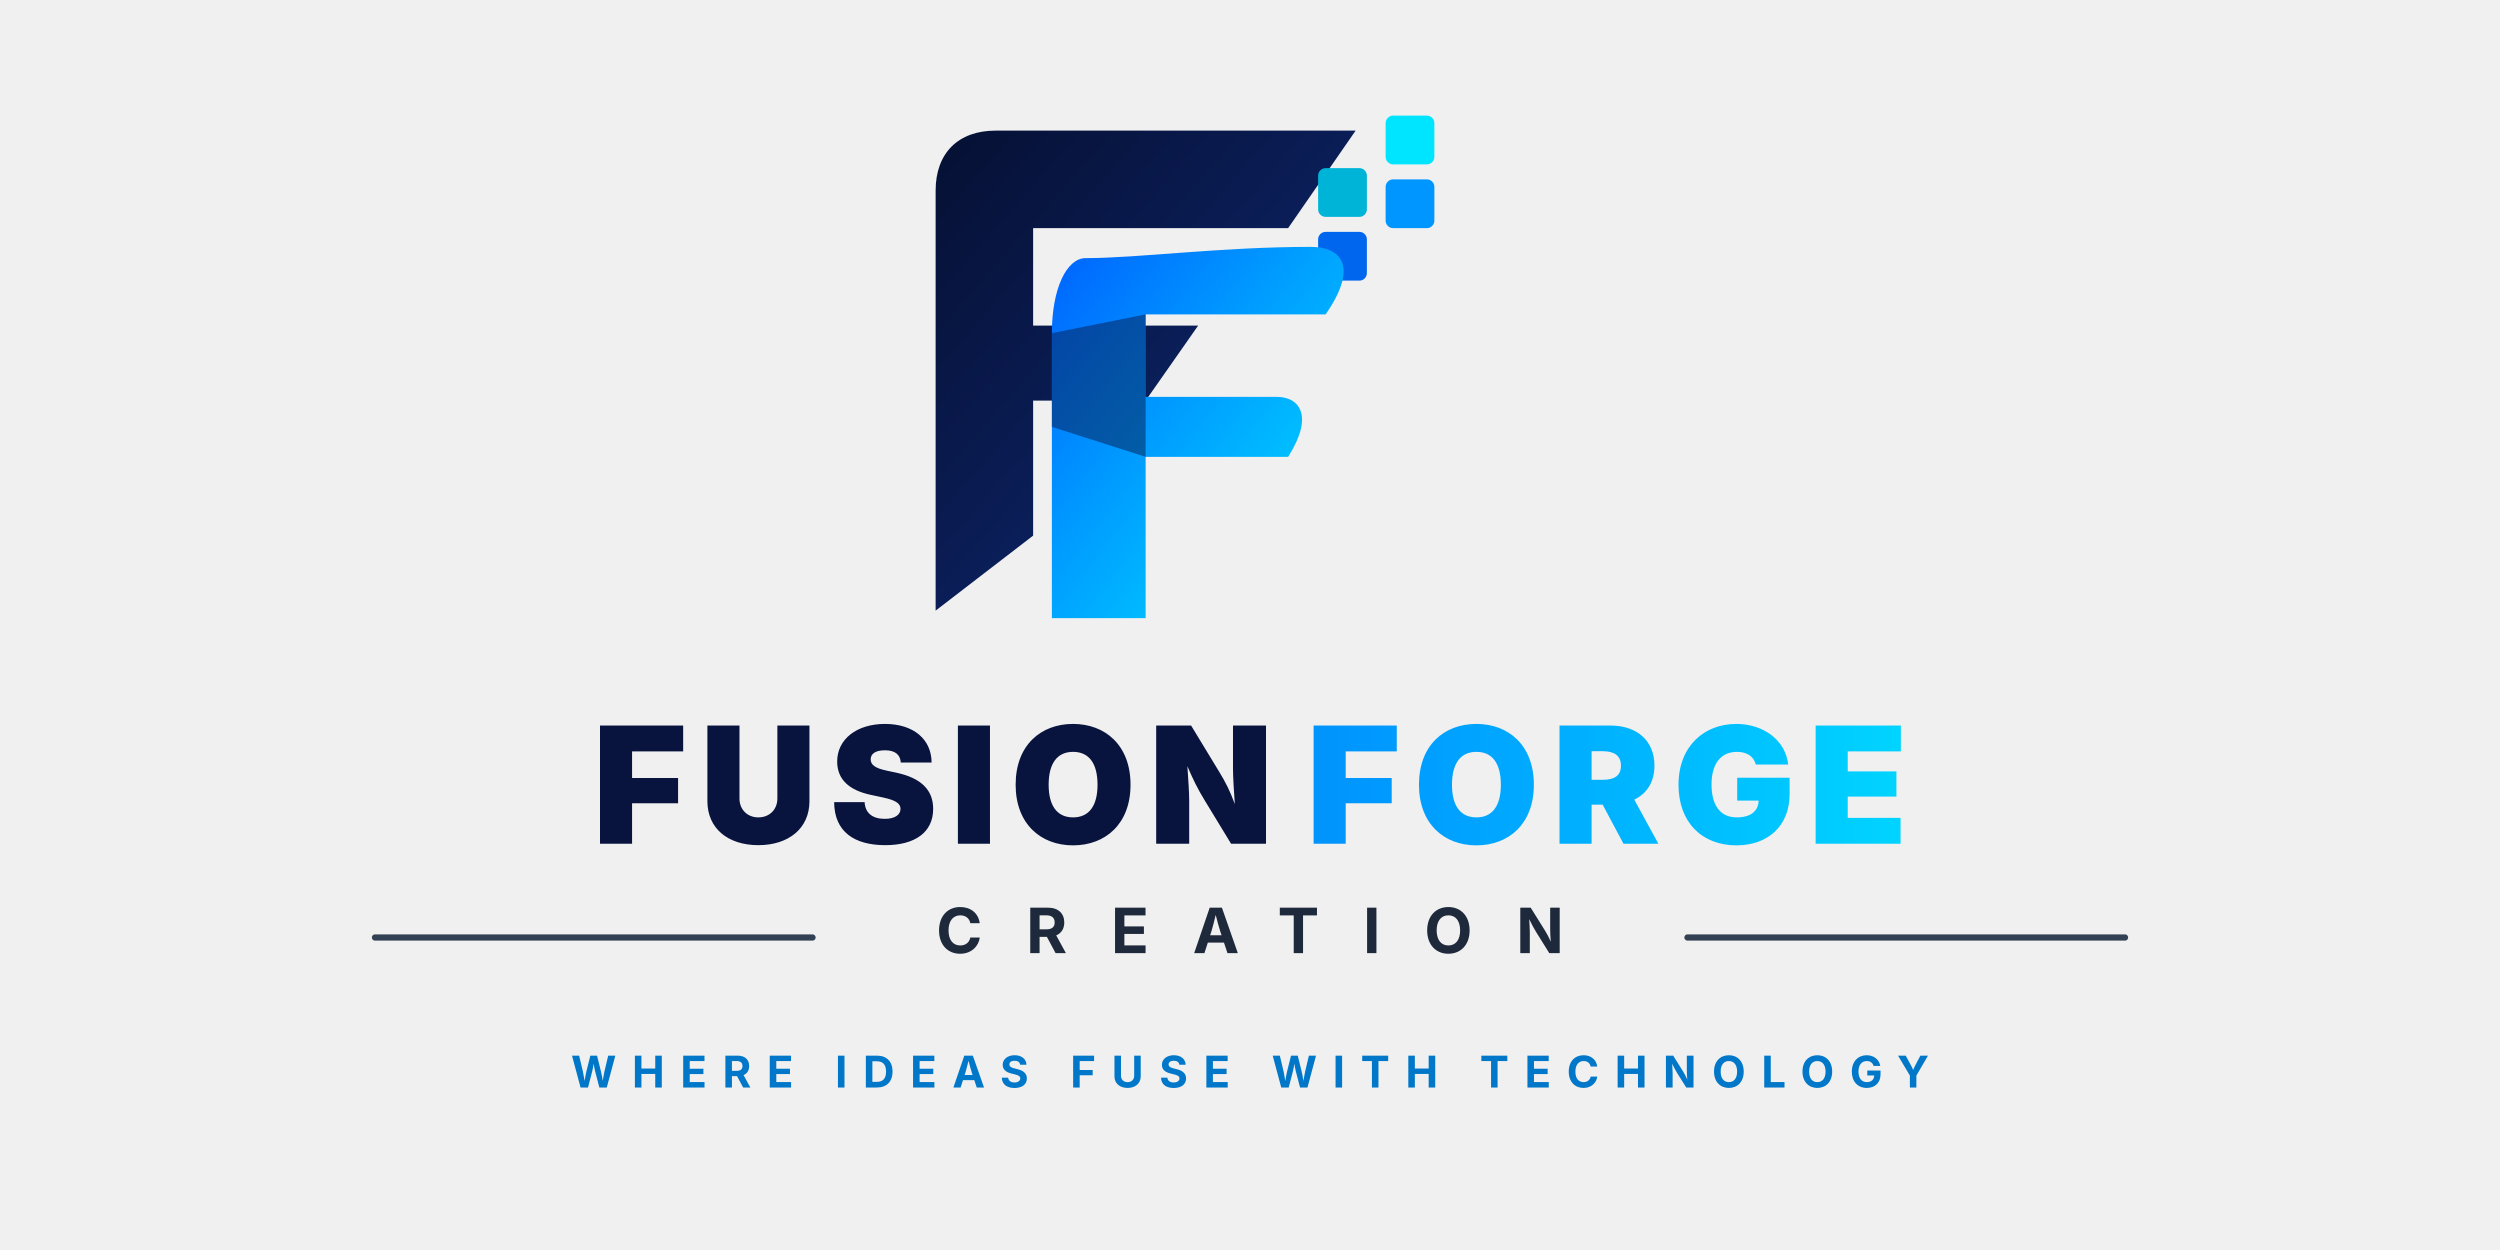
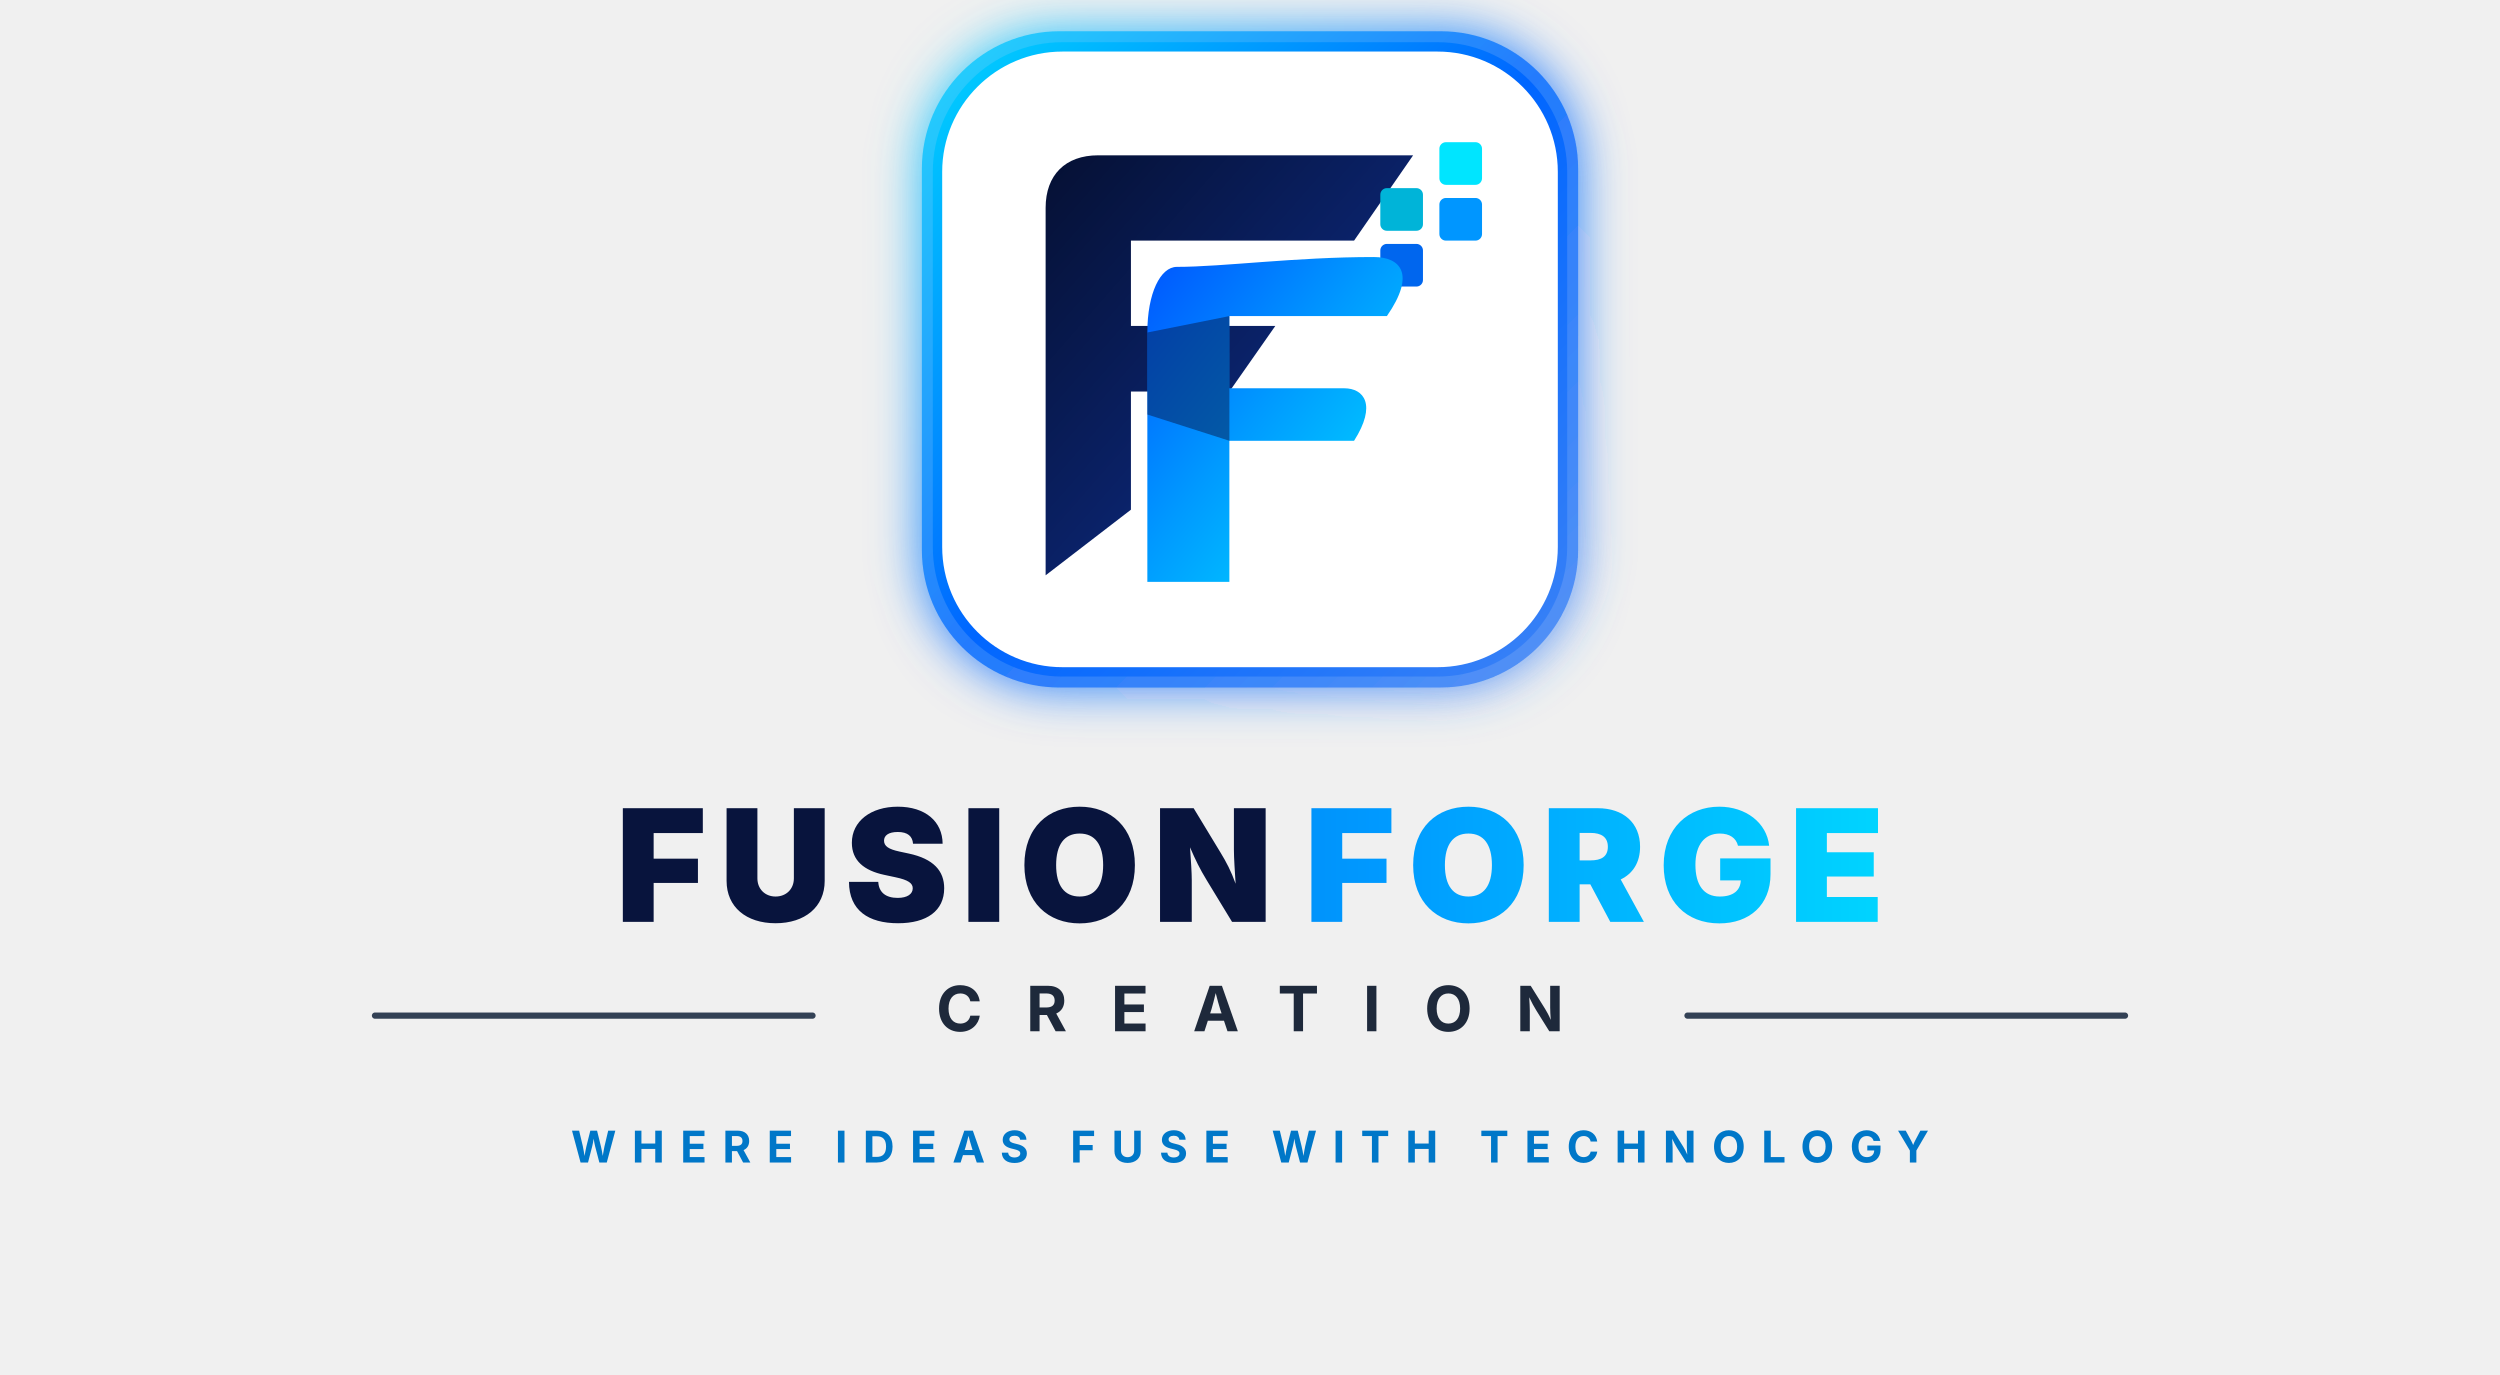
- <svg xmlns="http://www.w3.org/2000/svg" viewBox="0 0 800 400" width="100%" height="100%">
+ <svg xmlns="http://www.w3.org/2000/svg" viewBox="0 0 800 440" width="100%" height="100%">
  <defs>
+     <filter id="logoGlow" x="-20%" y="-20%" width="140%" height="140%">
+       <feGaussianBlur stdDeviation="8" result="blur" />
+       <feComposite in="SourceGraphic" in2="blur" operator="over" />
+     </filter>
+     <linearGradient id="logoGlowBorder" x1="0%" y1="0%" x2="100%" y2="100%">
+       <stop offset="0%" stop-color="#00d2ff" />
+       <stop offset="50%" stop-color="#0066ff" />
+       <stop offset="100%" stop-color="#3b82f6" />
+     </linearGradient>
    <linearGradient id="navyGrad" x1="0%" y1="0%" x2="100%" y2="100%">
-       <stop offset="0%" stop-color="#061033" />
-       <stop offset="50%" stop-color="#0a1d56" />
-       <stop offset="100%" stop-color="#10328a" />
+       <stop offset="0%" stop-color="#051033" />
+       <stop offset="50%" stop-color="#0a2166" />
+       <stop offset="100%" stop-color="#123d9e" />
    </linearGradient>
    <linearGradient id="cyanGrad" x1="0%" y1="0%" x2="100%" y2="100%">
-       <stop offset="0%" stop-color="#0062ff" />
-       <stop offset="40%" stop-color="#0099ff" />
+       <stop offset="0%" stop-color="#0055ff" />
+       <stop offset="45%" stop-color="#0099ff" />
      <stop offset="100%" stop-color="#00e5ff" />
    </linearGradient>
    <linearGradient id="forgeTextGrad" x1="0%" y1="0%" x2="100%" y2="0%">
      <stop offset="0%" stop-color="#0055d4" />
      <stop offset="60%" stop-color="#0099ff" />
      <stop offset="100%" stop-color="#00d4ff" />
    </linearGradient>
  </defs>
-   <g transform="translate(285, 25) scale(1.2)">
-     <path d="M 28 14 C 18 14 12 20 12 30 L 12 142 L 38 122 L 38 86 L 68 86 L 82 66 L 38 66 L 38 40 L 106 40 L 124 14 Z" fill="url(#navyGrad)" />
-     <rect x="132" y="10" width="13" height="13" rx="2" fill="#00e5ff" />
-     <rect x="114" y="24" width="13" height="13" rx="2" fill="#00b4d8" />
-     <rect x="132" y="27" width="13" height="13" rx="2" fill="#0096ff" />
-     <rect x="114" y="41" width="13" height="13" rx="2" fill="#0066ee" />
-     <path d="M 52 48 C 66 48 88 45 112 45 C 120 45 125 50 116 63 L 68 63 L 68 85 L 103 85 C 109 85 113 90 106 101 L 68 101 L 68 144 L 43 144 L 43 68 C 43 56 47 48 52 48 Z" fill="url(#cyanGrad)" />
-     <path d="M 43 68 L 68 63 L 68 101 L 43 93 Z" fill="#051b4d" opacity="0.5" />
+   <g transform="translate(400, 115)">
+     <rect x="-105" y="-105" width="210" height="210" rx="44" fill="url(#logoGlowBorder)" opacity="0.85" filter="url(#logoGlow)" />
+     <rect x="-100" y="-100" width="200" height="200" rx="40" fill="#ffffff" stroke="url(#logoGlowBorder)" stroke-width="3" />
+     <g transform="translate(-78, -80) scale(1.05)">
+       <path d="M 28 14 C 18 14 12 20 12 30 L 12 142 L 38 122 L 38 86 L 68 86 L 82 66 L 38 66 L 38 40 L 106 40 L 124 14 Z" fill="url(#navyGrad)" />
+       <rect x="132" y="10" width="13" height="13" rx="2" fill="#00e5ff" />
+       <rect x="114" y="24" width="13" height="13" rx="2" fill="#00b4d8" />
+       <rect x="132" y="27" width="13" height="13" rx="2" fill="#0096ff" />
+       <rect x="114" y="41" width="13" height="13" rx="2" fill="#0066ee" />
+       <path d="M 52 48 C 66 48 88 45 112 45 C 120 45 125 50 116 63 L 68 63 L 68 85 L 103 85 C 109 85 113 90 106 101 L 68 101 L 68 144 L 43 144 L 43 68 C 43 56 47 48 52 48 Z" fill="url(#cyanGrad)" />
+       <path d="M 43 68 L 68 63 L 68 101 L 43 93 Z" fill="#051b4d" opacity="0.5" />
+     </g>
  </g>
  <g id="brand-title">
-     <text x="400" y="270" text-anchor="middle" font-family="-apple-system, BlinkMacSystemFont, 'Montserrat', 'Inter', 'Segoe UI', sans-serif" font-weight="900" font-size="52" letter-spacing="4">
+     <text x="400" y="295" text-anchor="middle" font-family="-apple-system, BlinkMacSystemFont, 'Montserrat', 'Inter', 'Segoe UI', sans-serif" font-weight="900" font-size="50" letter-spacing="4">
      <tspan fill="#08143d">FUSION </tspan>
      <tspan fill="url(#forgeTextGrad)">FORGE</tspan>
    </text>
  </g>
-   <g id="brand-subtitle" transform="translate(400, 305)">
+   <g id="brand-subtitle" transform="translate(400, 330)">
    <line x1="-280" y1="-5" x2="-140" y2="-5" stroke="#334155" stroke-width="2" stroke-linecap="round" />
    <text x="0" y="0" text-anchor="middle" fill="#1e293b" font-family="-apple-system, BlinkMacSystemFont, 'Montserrat', 'Inter', 'Segoe UI', sans-serif" font-weight="700" font-size="20" letter-spacing="14">
      CREATION
    </text>
    <line x1="140" y1="-5" x2="280" y2="-5" stroke="#334155" stroke-width="2" stroke-linecap="round" />
  </g>
-   <text x="400" y="348" text-anchor="middle" fill="#0077c8" font-family="-apple-system, BlinkMacSystemFont, 'Montserrat', 'Inter', 'Segoe UI', sans-serif" font-weight="700" font-size="14" letter-spacing="5">
+   <text x="400" y="372" text-anchor="middle" fill="#0077c8" font-family="-apple-system, BlinkMacSystemFont, 'Montserrat', 'Inter', 'Segoe UI', sans-serif" font-weight="700" font-size="14" letter-spacing="5">
    WHERE IDEAS FUSE WITH TECHNOLOGY
  </text>
</svg>
